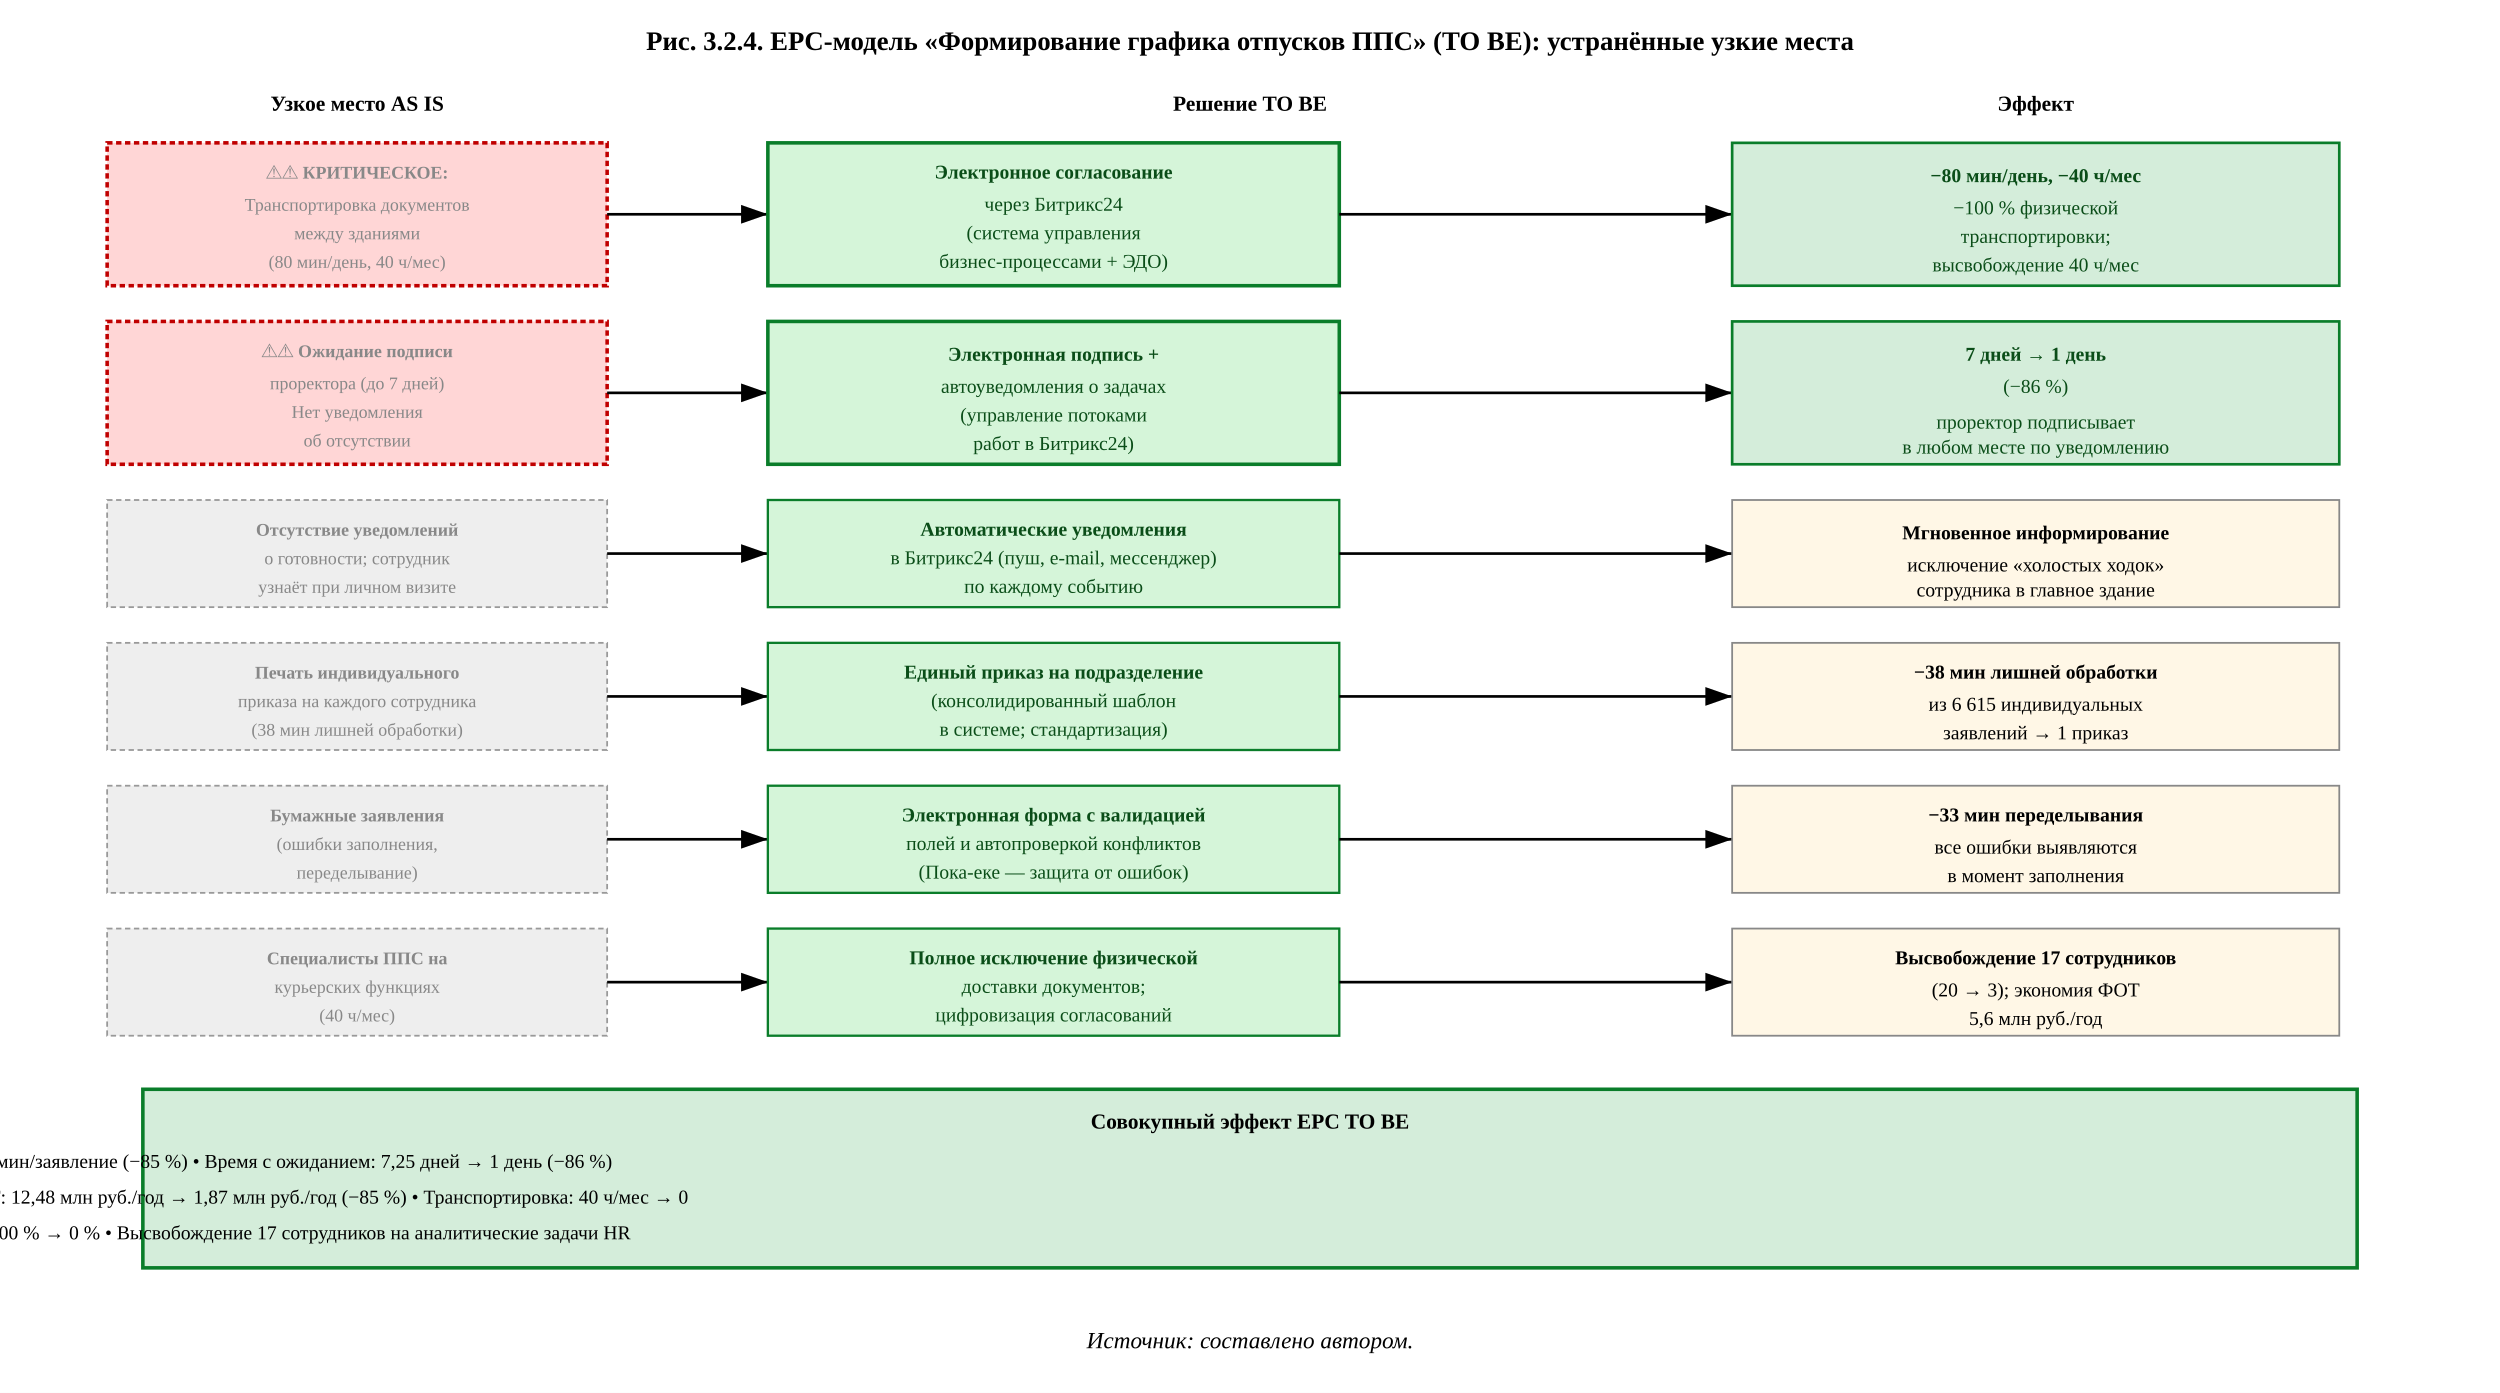
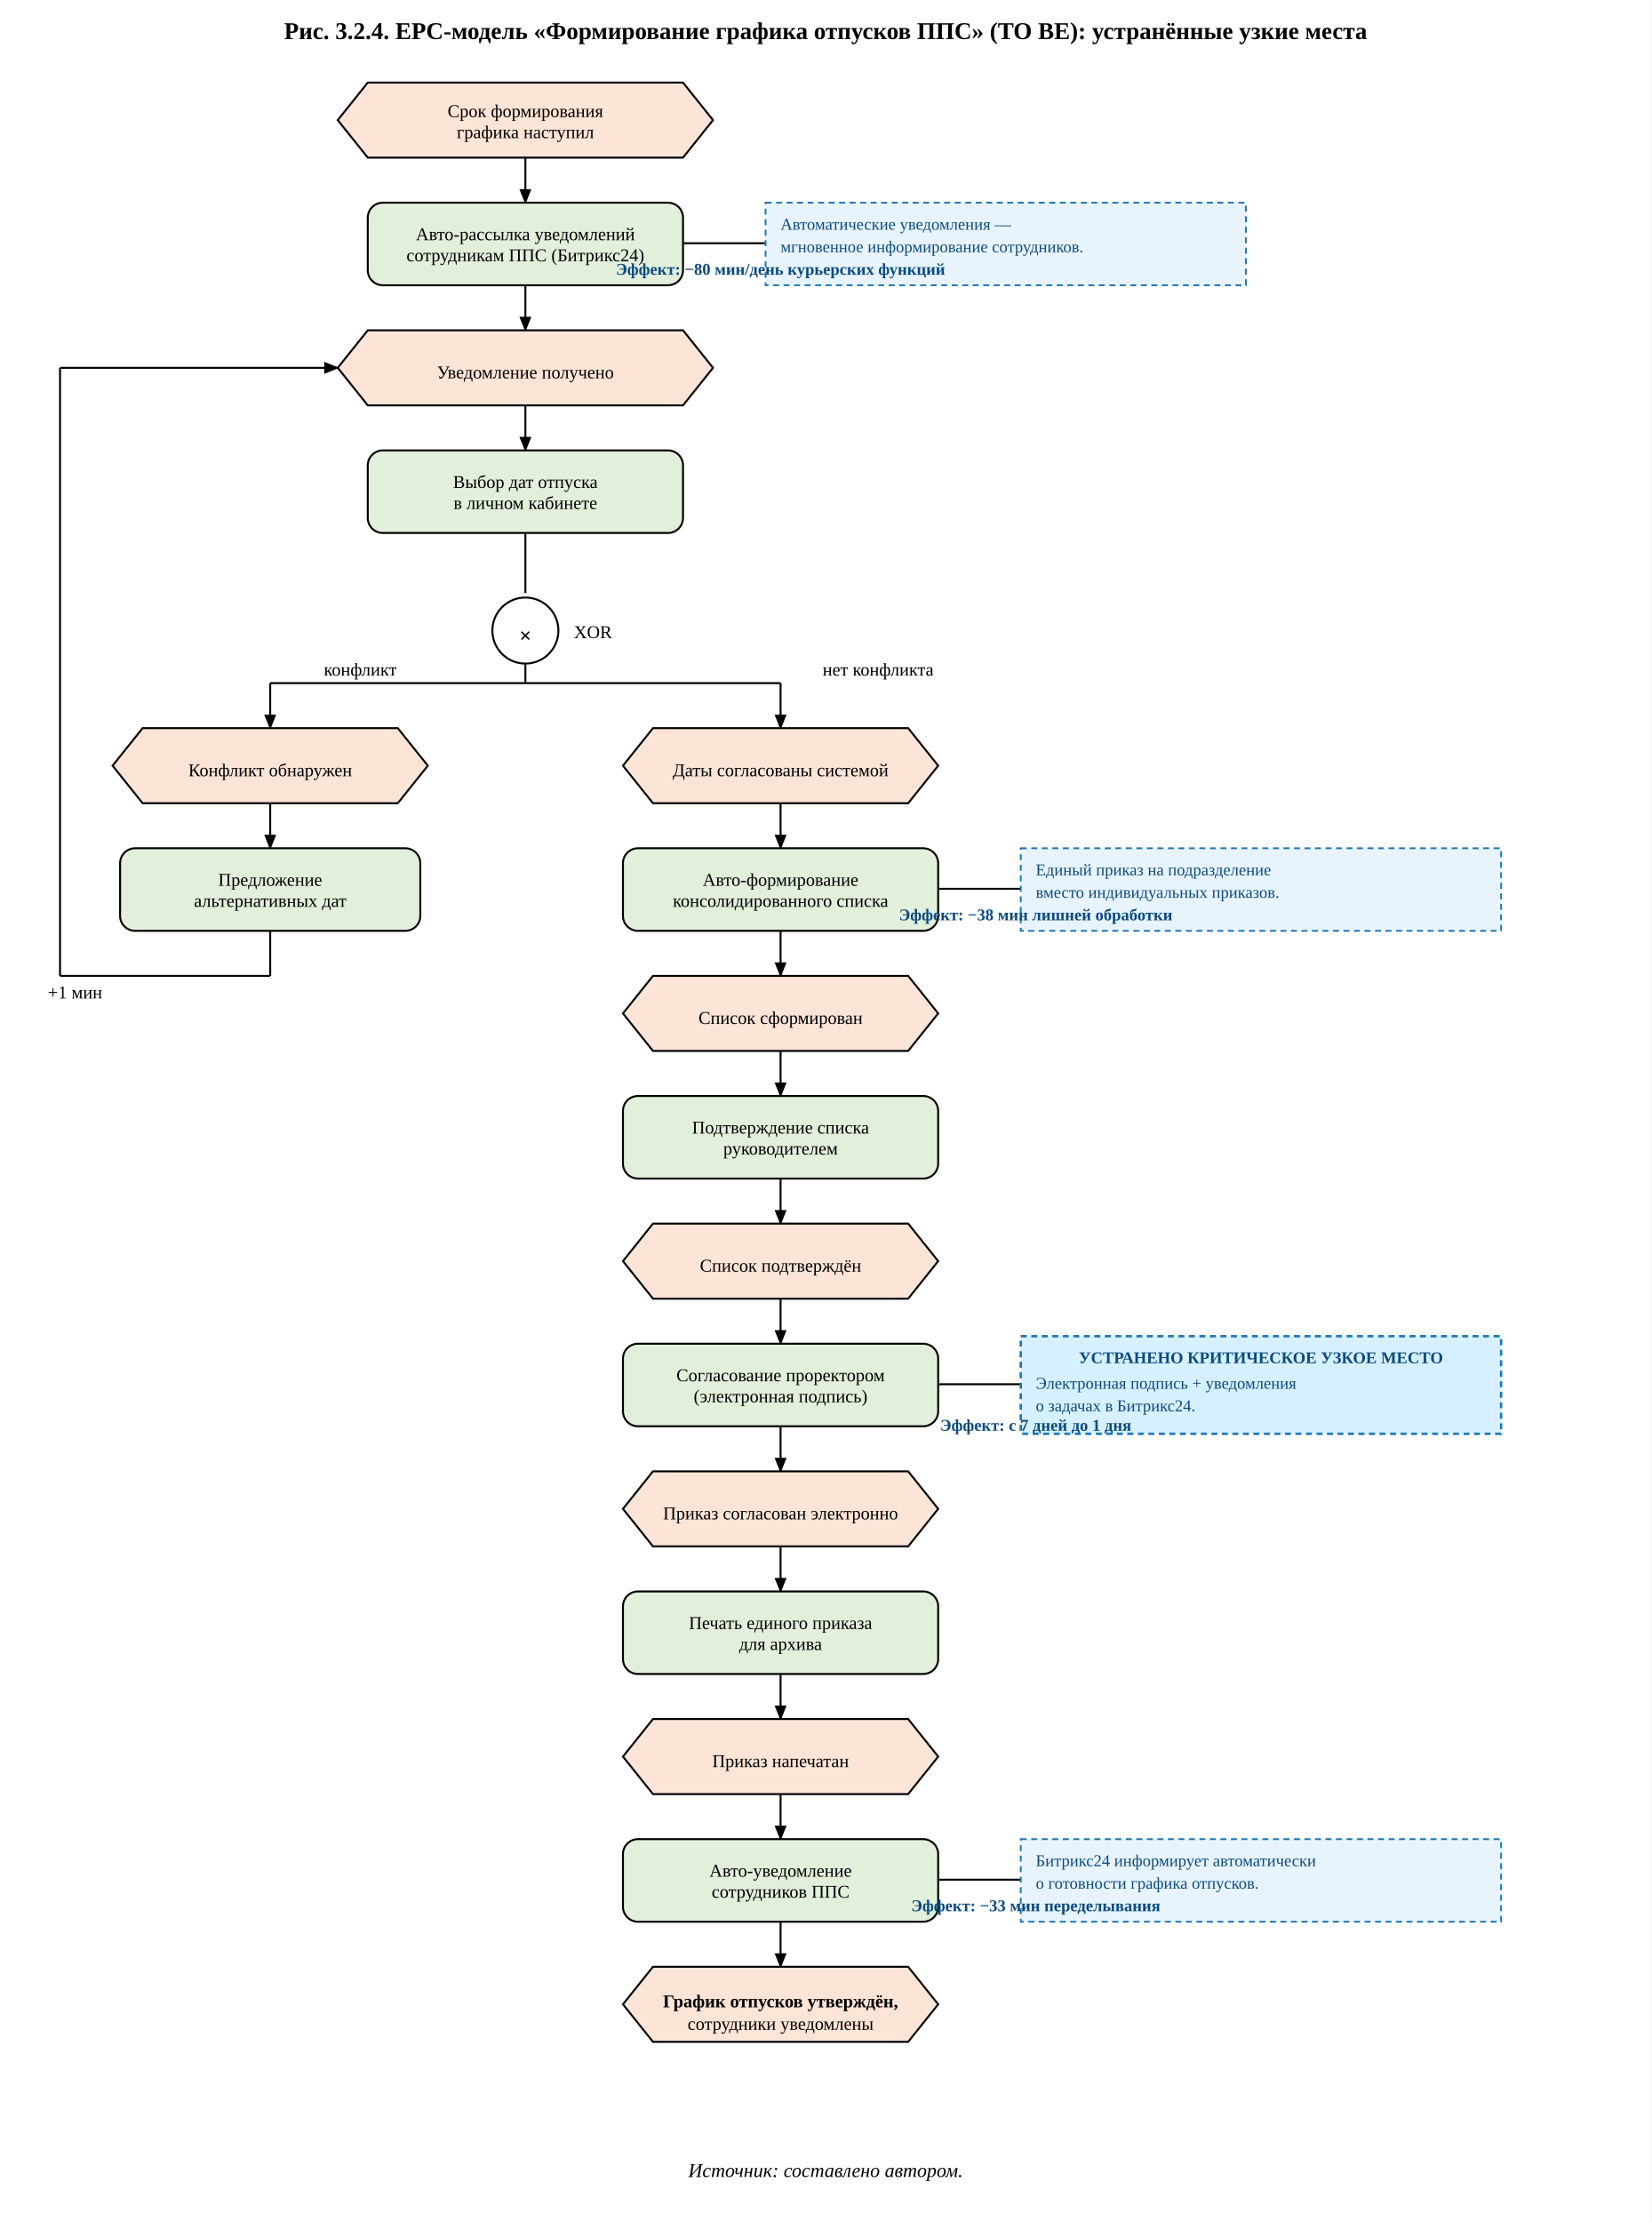
- <svg xmlns="http://www.w3.org/2000/svg" width="1400" height="780" viewBox="0 0 1400 780">
+ <svg xmlns="http://www.w3.org/2000/svg" width="1100" height="1480" viewBox="0 0 1100 1480">
  <defs>
-     <marker id="arr324" markerWidth="10" markerHeight="7" refX="10" refY="3.5" orient="auto">
-       <polygon points="0 0, 10 3.5, 0 7" fill="#000" />
+     <marker id="ar324" markerWidth="10" markerHeight="8" refX="9" refY="4" orient="auto" markerUnits="userSpaceOnUse">
+       <path d="M0,0 L10,4 L0,8 z" fill="#000" />
    </marker>
  </defs>
  <style>
-     .ttl{font-family:'Times New Roman',serif;font-size:15px;font-weight:bold;text-anchor:middle}
-     .lbl{font-family:'Times New Roman',serif;font-size:11px;text-anchor:middle}
-     .lblb{font-family:'Times New Roman',serif;font-size:12px;text-anchor:middle;font-weight:bold}
+     .ttl{font-family:'Times New Roman',serif;font-size:16px;font-weight:bold;text-anchor:middle}
+     .lb{font-family:'Times New Roman',serif;font-size:12px;text-anchor:middle}
+     .lbb{font-family:'Times New Roman',serif;font-size:14px;text-anchor:middle;font-weight:bold}
    .src{font-family:'Times New Roman',serif;font-size:13px;text-anchor:middle;font-style:italic}
-     .ar{stroke:#000;stroke-width:1.5;fill:none}
-     .strike{fill:#eee;stroke:#999;stroke-width:1;stroke-dasharray:3,2}
-     .strikeT{font-family:'Times New Roman',serif;font-size:10px;text-anchor:middle;fill:#888}
-     .fix{fill:#D5F5D9;stroke:#0a7d2a;stroke-width:1.3}
-     .fixCrit{fill:#D5F5D9;stroke:#0a7d2a;stroke-width:2}
-     .fixT{font-family:'Times New Roman',serif;font-size:11px;text-anchor:middle;fill:#0a4d18}
+     .ar{stroke:#000;stroke-width:1.3;fill:none}
+     .evt{fill:#FCE4D6;stroke:#000;stroke-width:1.3}
+     .fn{fill:#E2EFDA;stroke:#000;stroke-width:1.3}
+     .gw{fill:#FFFFFF;stroke:#000;stroke-width:1.3}
+     .sl{fill:#E8F4FD;stroke:#1F77B4;stroke-width:1.2;stroke-dasharray:4,3}
+     .slT{font-family:'Times New Roman',serif;font-size:11px;text-anchor:start;fill:#0B4B7F}
+     .slTc{font-family:'Times New Roman',serif;font-size:11px;text-anchor:middle;fill:#0B4B7F;font-weight:bold}
  </style>
-   <rect width="1400" height="780" fill="white" />
-   <text x="700" y="28" class="ttl">Рис. 3.2.4. EPC-модель «Формирование графика отпусков ППС» (TO BE): устранённые узкие места</text>
-   <text x="200" y="62" class="lblb">Узкое место AS IS</text>
-   <text x="700" y="62" class="lblb">Решение TO BE</text>
-   <text x="1140" y="62" class="lblb">Эффект</text>
-   <rect x="60" y="80" width="280" height="80" fill="#FFD6D6" stroke="#C00000" stroke-width="2" stroke-dasharray="3,2" />
-   <text x="200" y="100" class="strikeT" font-weight="bold" fill="#C00000">⚠⚠ КРИТИЧЕСКОЕ:</text>
-   <text x="200" y="118" class="strikeT" fill="#C00000">Транспортировка документов</text>
-   <text x="200" y="134" class="strikeT" fill="#C00000">между зданиями</text>
-   <text x="200" y="150" class="strikeT" fill="#C00000">(80 мин/день, 40 ч/мес)</text>
-   <line x1="340" y1="120" x2="430" y2="120" class="ar" marker-end="url(#arr324)" />
-   <rect x="430" y="80" width="320" height="80" class="fixCrit" />
-   <text x="590" y="100" class="fixT" font-weight="bold">Электронное согласование</text>
-   <text x="590" y="118" class="fixT">через Битрикс24</text>
-   <text x="590" y="134" class="fixT">(система управления</text>
-   <text x="590" y="150" class="fixT">бизнес-процессами + ЭДО)</text>
-   <line x1="750" y1="120" x2="970" y2="120" class="ar" marker-end="url(#arr324)" />
-   <rect x="970" y="80" width="340" height="80" fill="#d4edda" stroke="#0a7d2a" stroke-width="1.5" />
-   <text x="1140" y="102" class="fixT" font-weight="bold">−80 мин/день, −40 ч/мес</text>
-   <text x="1140" y="120" class="fixT">−100 % физической</text>
-   <text x="1140" y="136" class="fixT">транспортировки;</text>
-   <text x="1140" y="152" class="fixT">высвобождение 40 ч/мес</text>
-   <rect x="60" y="180" width="280" height="80" fill="#FFD6D6" stroke="#C00000" stroke-width="2" stroke-dasharray="3,2" />
-   <text x="200" y="200" class="strikeT" font-weight="bold" fill="#C00000">⚠⚠ Ожидание подписи</text>
-   <text x="200" y="218" class="strikeT" fill="#C00000">проректора (до 7 дней)</text>
-   <text x="200" y="234" class="strikeT" fill="#C00000">Нет уведомления</text>
-   <text x="200" y="250" class="strikeT" fill="#C00000">об отсутствии</text>
-   <line x1="340" y1="220" x2="430" y2="220" class="ar" marker-end="url(#arr324)" />
-   <rect x="430" y="180" width="320" height="80" class="fixCrit" />
-   <text x="590" y="202" class="fixT" font-weight="bold">Электронная подпись +</text>
-   <text x="590" y="220" class="fixT">автоуведомления о задачах</text>
-   <text x="590" y="236" class="fixT">(управление потоками</text>
-   <text x="590" y="252" class="fixT">работ в Битрикс24)</text>
-   <line x1="750" y1="220" x2="970" y2="220" class="ar" marker-end="url(#arr324)" />
-   <rect x="970" y="180" width="340" height="80" fill="#d4edda" stroke="#0a7d2a" stroke-width="1.5" />
-   <text x="1140" y="202" class="fixT" font-weight="bold">7 дней → 1 день</text>
-   <text x="1140" y="220" class="fixT">(−86 %)</text>
-   <text x="1140" y="240" class="fixT">проректор подписывает</text>
-   <text x="1140" y="254" class="fixT">в любом месте по уведомлению</text>
-   <rect x="60" y="280" width="280" height="60" class="strike" />
-   <text x="200" y="300" class="strikeT" font-weight="bold">Отсутствие уведомлений</text>
-   <text x="200" y="316" class="strikeT">о готовности; сотрудник</text>
-   <text x="200" y="332" class="strikeT">узнаёт при личном визите</text>
-   <line x1="340" y1="310" x2="430" y2="310" class="ar" marker-end="url(#arr324)" />
-   <rect x="430" y="280" width="320" height="60" class="fix" />
-   <text x="590" y="300" class="fixT" font-weight="bold">Автоматические уведомления</text>
-   <text x="590" y="316" class="fixT">в Битрикс24 (пуш, e-mail, мессенджер)</text>
-   <text x="590" y="332" class="fixT">по каждому событию</text>
-   <line x1="750" y1="310" x2="970" y2="310" class="ar" marker-end="url(#arr324)" />
-   <rect x="970" y="280" width="340" height="60" fill="#fff7e6" stroke="#888" />
-   <text x="1140" y="302" class="lbl" font-weight="bold">Мгновенное информирование</text>
-   <text x="1140" y="320" class="lbl">исключение «холостых ходок»</text>
-   <text x="1140" y="334" class="lbl">сотрудника в главное здание</text>
-   <rect x="60" y="360" width="280" height="60" class="strike" />
-   <text x="200" y="380" class="strikeT" font-weight="bold">Печать индивидуального</text>
-   <text x="200" y="396" class="strikeT">приказа на каждого сотрудника</text>
-   <text x="200" y="412" class="strikeT">(38 мин лишней обработки)</text>
-   <line x1="340" y1="390" x2="430" y2="390" class="ar" marker-end="url(#arr324)" />
-   <rect x="430" y="360" width="320" height="60" class="fix" />
-   <text x="590" y="380" class="fixT" font-weight="bold">Единый приказ на подразделение</text>
-   <text x="590" y="396" class="fixT">(консолидированный шаблон</text>
-   <text x="590" y="412" class="fixT">в системе; стандартизация)</text>
-   <line x1="750" y1="390" x2="970" y2="390" class="ar" marker-end="url(#arr324)" />
-   <rect x="970" y="360" width="340" height="60" fill="#fff7e6" stroke="#888" />
-   <text x="1140" y="380" class="lbl" font-weight="bold">−38 мин лишней обработки</text>
-   <text x="1140" y="398" class="lbl">из 6 615 индивидуальных</text>
-   <text x="1140" y="414" class="lbl">заявлений → 1 приказ</text>
-   <rect x="60" y="440" width="280" height="60" class="strike" />
-   <text x="200" y="460" class="strikeT" font-weight="bold">Бумажные заявления</text>
-   <text x="200" y="476" class="strikeT">(ошибки заполнения,</text>
-   <text x="200" y="492" class="strikeT">переделывание)</text>
-   <line x1="340" y1="470" x2="430" y2="470" class="ar" marker-end="url(#arr324)" />
-   <rect x="430" y="440" width="320" height="60" class="fix" />
-   <text x="590" y="460" class="fixT" font-weight="bold">Электронная форма с валидацией</text>
-   <text x="590" y="476" class="fixT">полей и автопроверкой конфликтов</text>
-   <text x="590" y="492" class="fixT">(Пока-еке — защита от ошибок)</text>
-   <line x1="750" y1="470" x2="970" y2="470" class="ar" marker-end="url(#arr324)" />
-   <rect x="970" y="440" width="340" height="60" fill="#fff7e6" stroke="#888" />
-   <text x="1140" y="460" class="lbl" font-weight="bold">−33 мин переделывания</text>
-   <text x="1140" y="478" class="lbl">все ошибки выявляются</text>
-   <text x="1140" y="494" class="lbl">в момент заполнения</text>
-   <rect x="60" y="520" width="280" height="60" class="strike" />
-   <text x="200" y="540" class="strikeT" font-weight="bold">Специалисты ППС на</text>
-   <text x="200" y="556" class="strikeT">курьерских функциях</text>
-   <text x="200" y="572" class="strikeT">(40 ч/мес)</text>
-   <line x1="340" y1="550" x2="430" y2="550" class="ar" marker-end="url(#arr324)" />
-   <rect x="430" y="520" width="320" height="60" class="fix" />
-   <text x="590" y="540" class="fixT" font-weight="bold">Полное исключение физической</text>
-   <text x="590" y="556" class="fixT">доставки документов;</text>
-   <text x="590" y="572" class="fixT">цифровизация согласований</text>
-   <line x1="750" y1="550" x2="970" y2="550" class="ar" marker-end="url(#arr324)" />
-   <rect x="970" y="520" width="340" height="60" fill="#fff7e6" stroke="#888" />
-   <text x="1140" y="540" class="lbl" font-weight="bold">Высвобождение 17 сотрудников</text>
-   <text x="1140" y="558" class="lbl">(20 → 3); экономия ФОТ</text>
-   <text x="1140" y="574" class="lbl">5,6 млн руб./год</text>
-   <rect x="80" y="610" width="1240" height="100" fill="#d4edda" stroke="#0a7d2a" stroke-width="2" />
-   <text x="700" y="632" class="lblb">Совокупный эффект EPC TO BE</text>
-   <text x="100" y="654" class="lbl" text-anchor="start">• Время цикла: 135 мин → 20 мин/заявление (−85 %)   • Время с ожиданием: 7,25 дней → 1 день (−86 %)</text>
-   <text x="100" y="674" class="lbl" text-anchor="start">• Трудоёмкость: 20 чел. → 3 чел.   • ФОТ: 12,48 млн руб./год → 1,87 млн руб./год (−85 %)   • Транспортировка: 40 ч/мес → 0</text>
-   <text x="100" y="694" class="lbl" text-anchor="start">• Бумажный документооборот: 100 % → 0 %   • Высвобождение 17 сотрудников на аналитические задачи HR</text>
-   <text x="700" y="755" class="src">Источник: составлено автором.</text>
+   <rect width="1100" height="1480" fill="white" />
+   <text x="550" y="26" class="ttl">Рис. 3.2.4. EPC-модель «Формирование графика отпусков ППС» (TO BE): устранённые узкие места</text>
+   <polygon points="245,55 455,55 475,80 455,105 245,105 225,80" class="evt" />
+   <text x="350" y="78" class="lb">Срок формирования</text>
+   <text x="350" y="92" class="lb">графика наступил</text>
+   <line x1="350" y1="105" x2="350" y2="135" class="ar" marker-end="url(#ar324)" />
+   <rect x="245" y="135" width="210" height="55" rx="10" class="fn" />
+   <text x="350" y="160" class="lb">Авто-рассылка уведомлений</text>
+   <text x="350" y="174" class="lb">сотрудникам ППС (Битрикс24)</text>
+   <line x1="350" y1="190" x2="350" y2="220" class="ar" marker-end="url(#ar324)" />
+   <line x1="455" y1="162" x2="510" y2="162" class="ar" />
+   <rect x="510" y="135" width="320" height="55" class="sl" />
+   <text x="520" y="153" class="slT">Автоматические уведомления —</text>
+   <text x="520" y="168" class="slT">мгновенное информирование сотрудников.</text>
+   <text x="520" y="183" class="slTc" text-anchor="start">Эффект: −80 мин/день курьерских функций</text>
+   <polygon points="245,220 455,220 475,245 455,270 245,270 225,245" class="evt" />
+   <text x="350" y="252" class="lb">Уведомление получено</text>
+   <line x1="350" y1="270" x2="350" y2="300" class="ar" marker-end="url(#ar324)" />
+   <rect x="245" y="300" width="210" height="55" rx="10" class="fn" />
+   <text x="350" y="325" class="lb">Выбор дат отпуска</text>
+   <text x="350" y="339" class="lb">в личном кабинете</text>
+   <line x1="350" y1="355" x2="350" y2="395" class="ar" />
+   <circle cx="350" cy="420" r="22" class="gw" />
+   <text x="350" y="428" class="lbb">×</text>
+   <text x="395" y="425" class="lb" text-anchor="start">XOR</text>
+   <line x1="350" y1="442" x2="350" y2="455" class="ar" />
+   <line x1="180" y1="455" x2="520" y2="455" class="ar" />
+   <line x1="180" y1="455" x2="180" y2="485" class="ar" marker-end="url(#ar324)" />
+   <line x1="520" y1="455" x2="520" y2="485" class="ar" marker-end="url(#ar324)" />
+   <text x="240" y="450" class="lb">конфликт</text>
+   <text x="585" y="450" class="lb">нет конфликта</text>
+   <polygon points="95,485 265,485 285,510 265,535 95,535 75,510" class="evt" />
+   <text x="180" y="517" class="lb">Конфликт обнаружен</text>
+   <line x1="180" y1="535" x2="180" y2="565" class="ar" marker-end="url(#ar324)" />
+   <rect x="80" y="565" width="200" height="55" rx="10" class="fn" />
+   <text x="180" y="590" class="lb">Предложение</text>
+   <text x="180" y="604" class="lb">альтернативных дат</text>
+   <line x1="180" y1="620" x2="180" y2="650" class="ar" />
+   <line x1="180" y1="650" x2="40" y2="650" class="ar" />
+   <line x1="40" y1="650" x2="40" y2="245" class="ar" />
+   <line x1="40" y1="245" x2="225" y2="245" class="ar" marker-end="url(#ar324)" />
+   <text x="50" y="665" class="lb" text-anchor="start">+1 мин</text>
+   <polygon points="435,485 605,485 625,510 605,535 435,535 415,510" class="evt" />
+   <text x="520" y="517" class="lb">Даты согласованы системой</text>
+   <line x1="520" y1="535" x2="520" y2="565" class="ar" marker-end="url(#ar324)" />
+   <rect x="415" y="565" width="210" height="55" rx="10" class="fn" />
+   <text x="520" y="590" class="lb">Авто-формирование</text>
+   <text x="520" y="604" class="lb">консолидированного списка</text>
+   <line x1="520" y1="620" x2="520" y2="650" class="ar" marker-end="url(#ar324)" />
+   <line x1="625" y1="592" x2="680" y2="592" class="ar" />
+   <rect x="680" y="565" width="320" height="55" class="sl" />
+   <text x="690" y="583" class="slT">Единый приказ на подразделение</text>
+   <text x="690" y="598" class="slT">вместо индивидуальных приказов.</text>
+   <text x="690" y="613" class="slTc" text-anchor="start">Эффект: −38 мин лишней обработки</text>
+   <polygon points="435,650 605,650 625,675 605,700 435,700 415,675" class="evt" />
+   <text x="520" y="682" class="lb">Список сформирован</text>
+   <line x1="520" y1="700" x2="520" y2="730" class="ar" marker-end="url(#ar324)" />
+   <rect x="415" y="730" width="210" height="55" rx="10" class="fn" />
+   <text x="520" y="755" class="lb">Подтверждение списка</text>
+   <text x="520" y="769" class="lb">руководителем</text>
+   <line x1="520" y1="785" x2="520" y2="815" class="ar" marker-end="url(#ar324)" />
+   <polygon points="435,815 605,815 625,840 605,865 435,865 415,840" class="evt" />
+   <text x="520" y="847" class="lb">Список подтверждён</text>
+   <line x1="520" y1="865" x2="520" y2="895" class="ar" marker-end="url(#ar324)" />
+   <rect x="415" y="895" width="210" height="55" rx="10" class="fn" />
+   <text x="520" y="920" class="lb">Согласование проректором</text>
+   <text x="520" y="934" class="lb">(электронная подпись)</text>
+   <line x1="520" y1="950" x2="520" y2="980" class="ar" marker-end="url(#ar324)" />
+   <line x1="625" y1="922" x2="680" y2="922" class="ar" />
+   <rect x="680" y="890" width="320" height="65" fill="#D6F0FF" stroke="#1F77B4" stroke-width="1.6" stroke-dasharray="4,3" />
+   <text x="840" y="908" class="slTc">УСТРАНЕНО КРИТИЧЕСКОЕ УЗКОЕ МЕСТО</text>
+   <text x="690" y="925" class="slT">Электронная подпись + уведомления</text>
+   <text x="690" y="940" class="slT">о задачах в Битрикс24.</text>
+   <text x="690" y="953" class="slTc" text-anchor="start">Эффект: с 7 дней до 1 дня</text>
+   <polygon points="435,980 605,980 625,1005 605,1030 435,1030 415,1005" class="evt" />
+   <text x="520" y="1012" class="lb">Приказ согласован электронно</text>
+   <line x1="520" y1="1030" x2="520" y2="1060" class="ar" marker-end="url(#ar324)" />
+   <rect x="415" y="1060" width="210" height="55" rx="10" class="fn" />
+   <text x="520" y="1085" class="lb">Печать единого приказа</text>
+   <text x="520" y="1099" class="lb">для архива</text>
+   <line x1="520" y1="1115" x2="520" y2="1145" class="ar" marker-end="url(#ar324)" />
+   <polygon points="435,1145 605,1145 625,1170 605,1195 435,1195 415,1170" class="evt" />
+   <text x="520" y="1177" class="lb">Приказ напечатан</text>
+   <line x1="520" y1="1195" x2="520" y2="1225" class="ar" marker-end="url(#ar324)" />
+   <rect x="415" y="1225" width="210" height="55" rx="10" class="fn" />
+   <text x="520" y="1250" class="lb">Авто-уведомление</text>
+   <text x="520" y="1264" class="lb">сотрудников ППС</text>
+   <line x1="520" y1="1280" x2="520" y2="1310" class="ar" marker-end="url(#ar324)" />
+   <line x1="625" y1="1252" x2="680" y2="1252" class="ar" />
+   <rect x="680" y="1225" width="320" height="55" class="sl" />
+   <text x="690" y="1243" class="slT">Битрикс24 информирует автоматически</text>
+   <text x="690" y="1258" class="slT">о готовности графика отпусков.</text>
+   <text x="690" y="1273" class="slTc" text-anchor="start">Эффект: −33 мин переделывания</text>
+   <polygon points="435,1310 605,1310 625,1335 605,1360 435,1360 415,1335" class="evt" stroke-width="2" />
+   <text x="520" y="1337" class="lb" font-weight="bold">График отпусков утверждён,</text>
+   <text x="520" y="1352" class="lb">сотрудники уведомлены</text>
+   <text x="550" y="1450" class="src">Источник: составлено автором.</text>
</svg>
